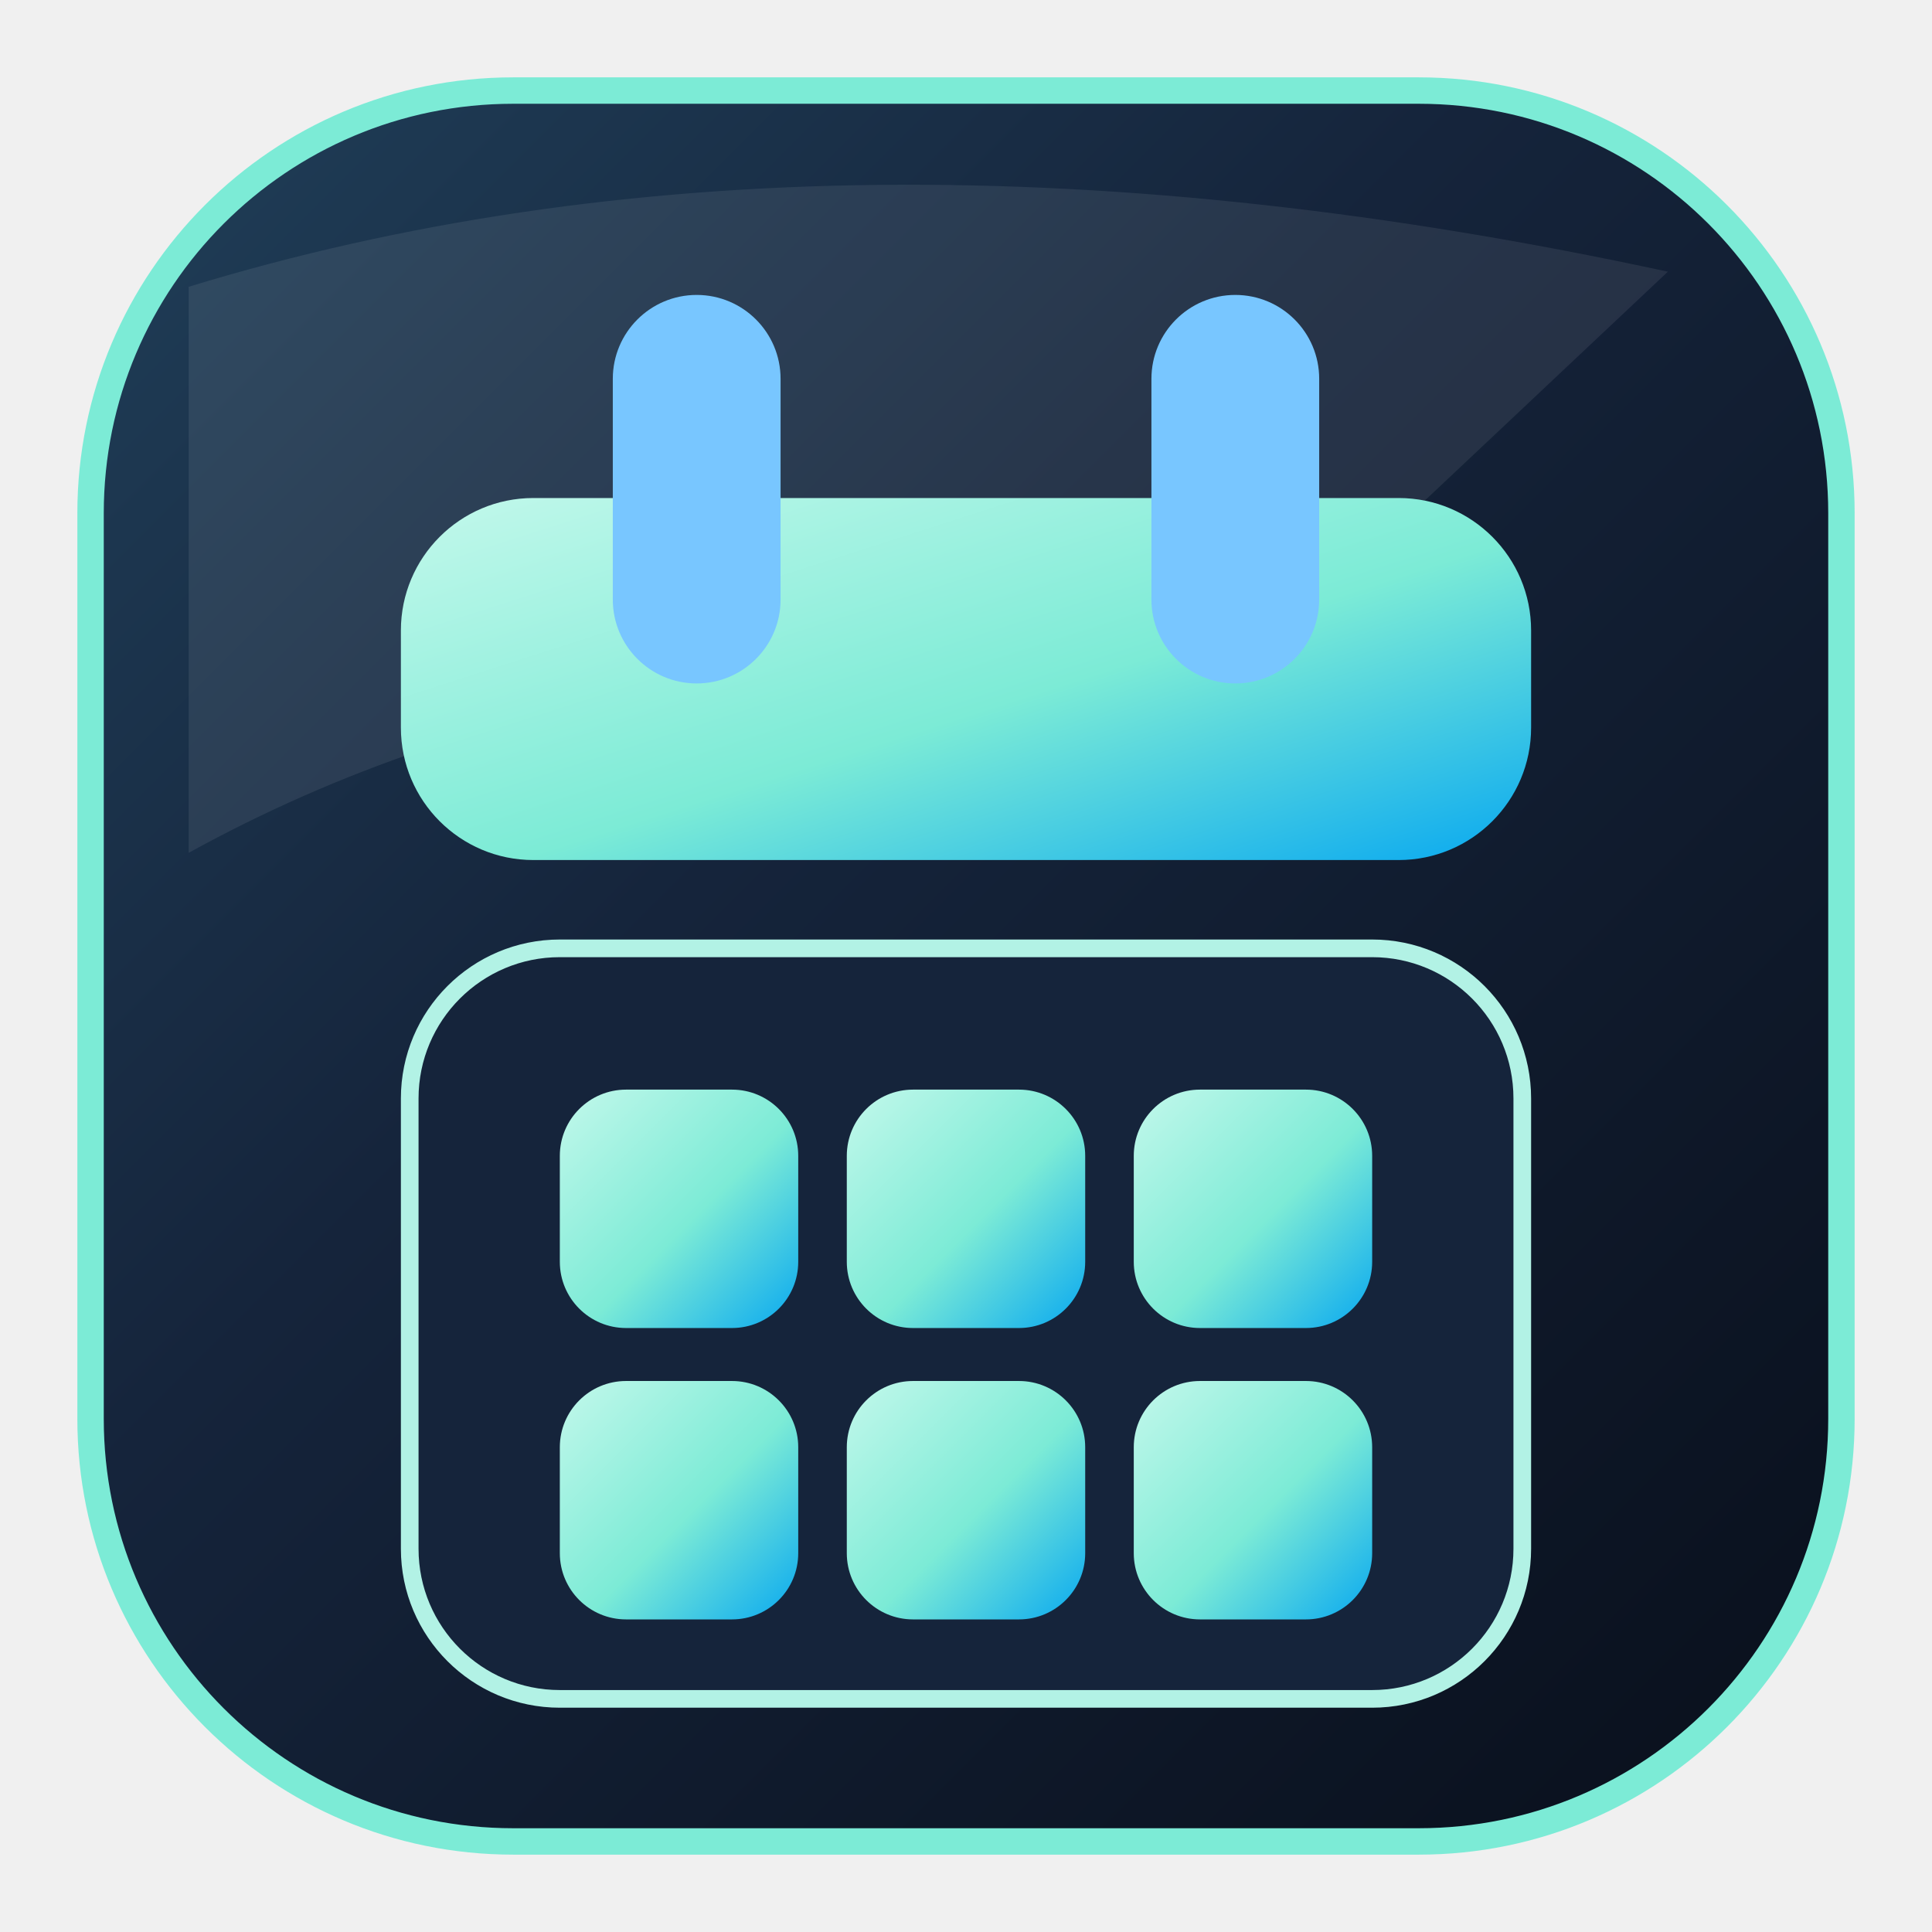
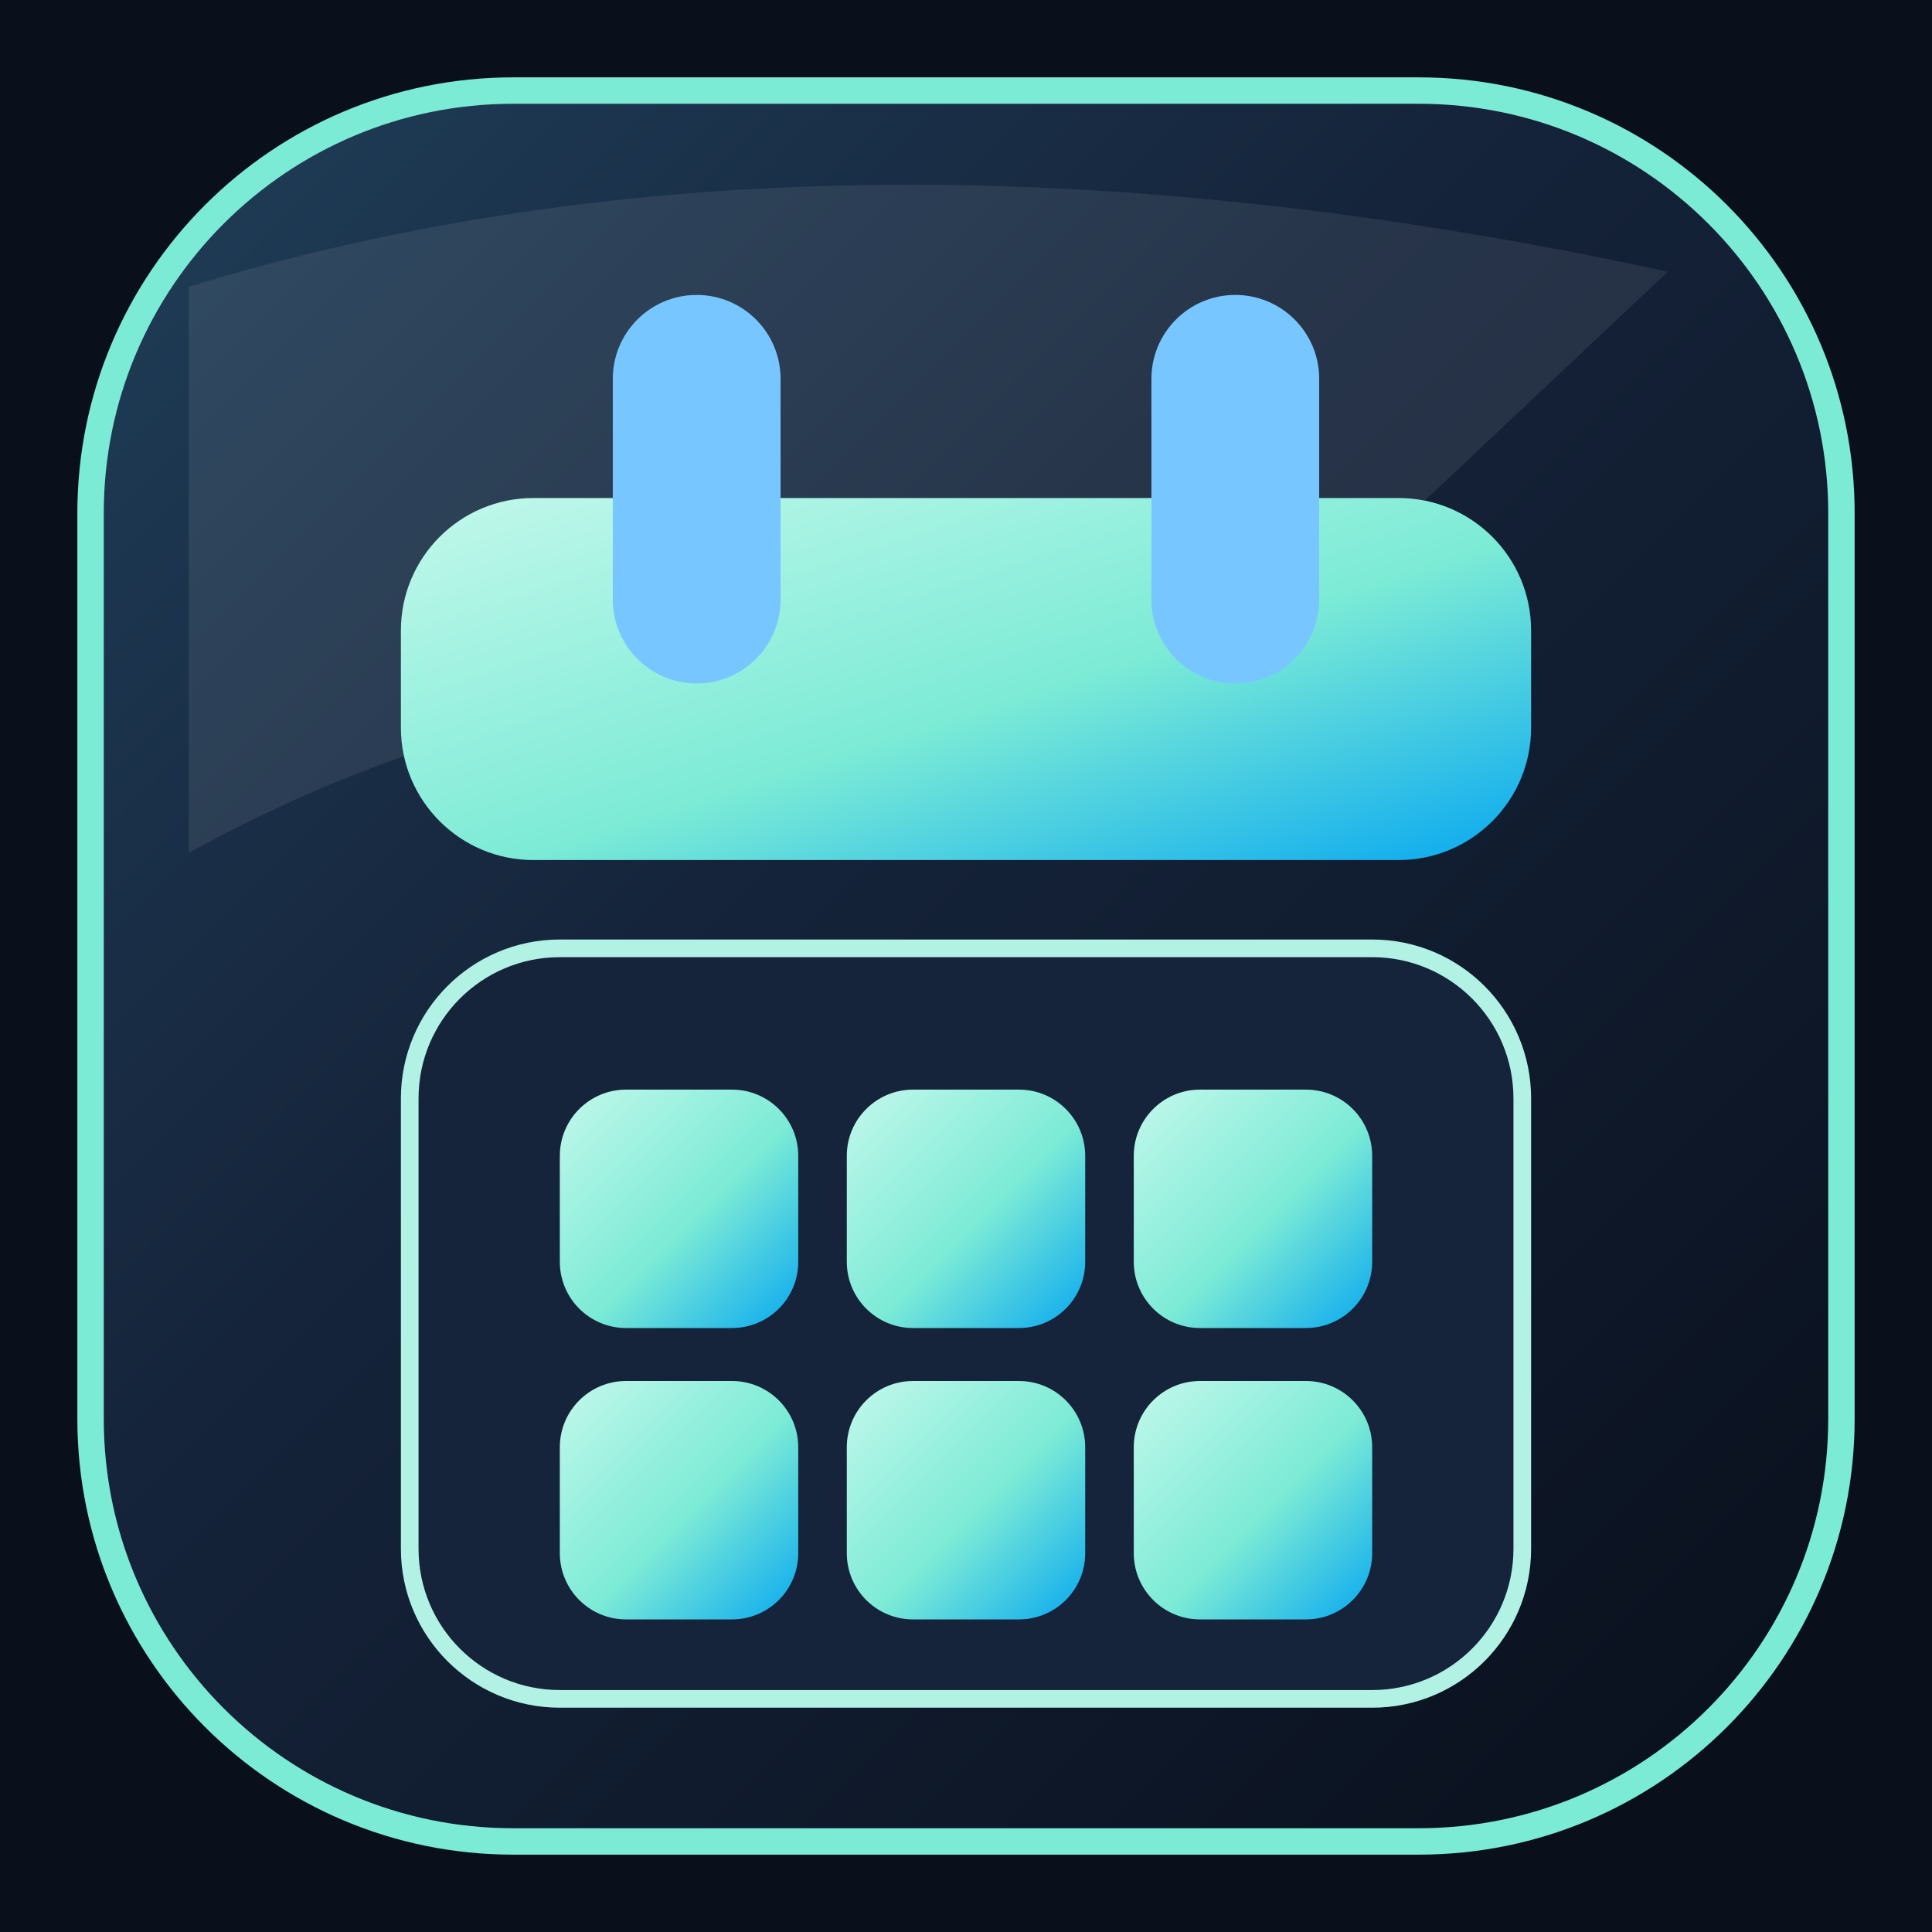
<svg xmlns="http://www.w3.org/2000/svg" viewBox="0 0 512 512" role="img" aria-labelledby="title">
  <defs>
    <linearGradient id="bg" x1="0" y1="0" x2="1" y2="1">
      <stop stop-color="#203F59" />
      <stop offset=".4" stop-color="#15243B" />
      <stop offset="1" stop-color="#090F1B" />
    </linearGradient>
    <linearGradient id="c" x1="0" y1="0" x2="1" y2="1">
      <stop stop-color="#C3F8EB" />
      <stop offset=".55" stop-color="#7CEBD6" />
      <stop offset="1" stop-color="#08a8f0" />
    </linearGradient>
  </defs>
+   <rect x="0" y="0" width="512" height="512" fill="#090F1B" />
  <rect x="24" y="24" width="464" height="464" rx="112" fill="url(#bg)" stroke="#7CEBD6" stroke-width="7" />
  <path d="M50 76 Q220 24 442 72 L322 185 Q170 160 50 226Z" fill="#fff" opacity=".08" />
  <g transform="translate(-43.52 -43.52) scale(1.17)">
    <rect x="128" y="150" width="256" height="82" rx="30" fill="url(#c)" />
    <rect x="176" y="104" width="38" height="88" rx="19" fill="#78C6FF" />
    <rect x="298" y="104" width="38" height="88" rx="19" fill="#78C6FF" />
    <rect x="130" y="252" width="252" height="170" rx="34" fill="#15243B" stroke="#B2F2E5" stroke-width="4" />
    <g fill="url(#c)">
      <rect x="164" y="284" width="54" height="54" rx="15" />
      <rect x="229" y="284" width="54" height="54" rx="15" />
      <rect x="294" y="284" width="54" height="54" rx="15" />
      <rect x="164" y="350" width="54" height="54" rx="15" />
      <rect x="229" y="350" width="54" height="54" rx="15" />
      <rect x="294" y="350" width="54" height="54" rx="15" />
    </g>
  </g>
</svg>
